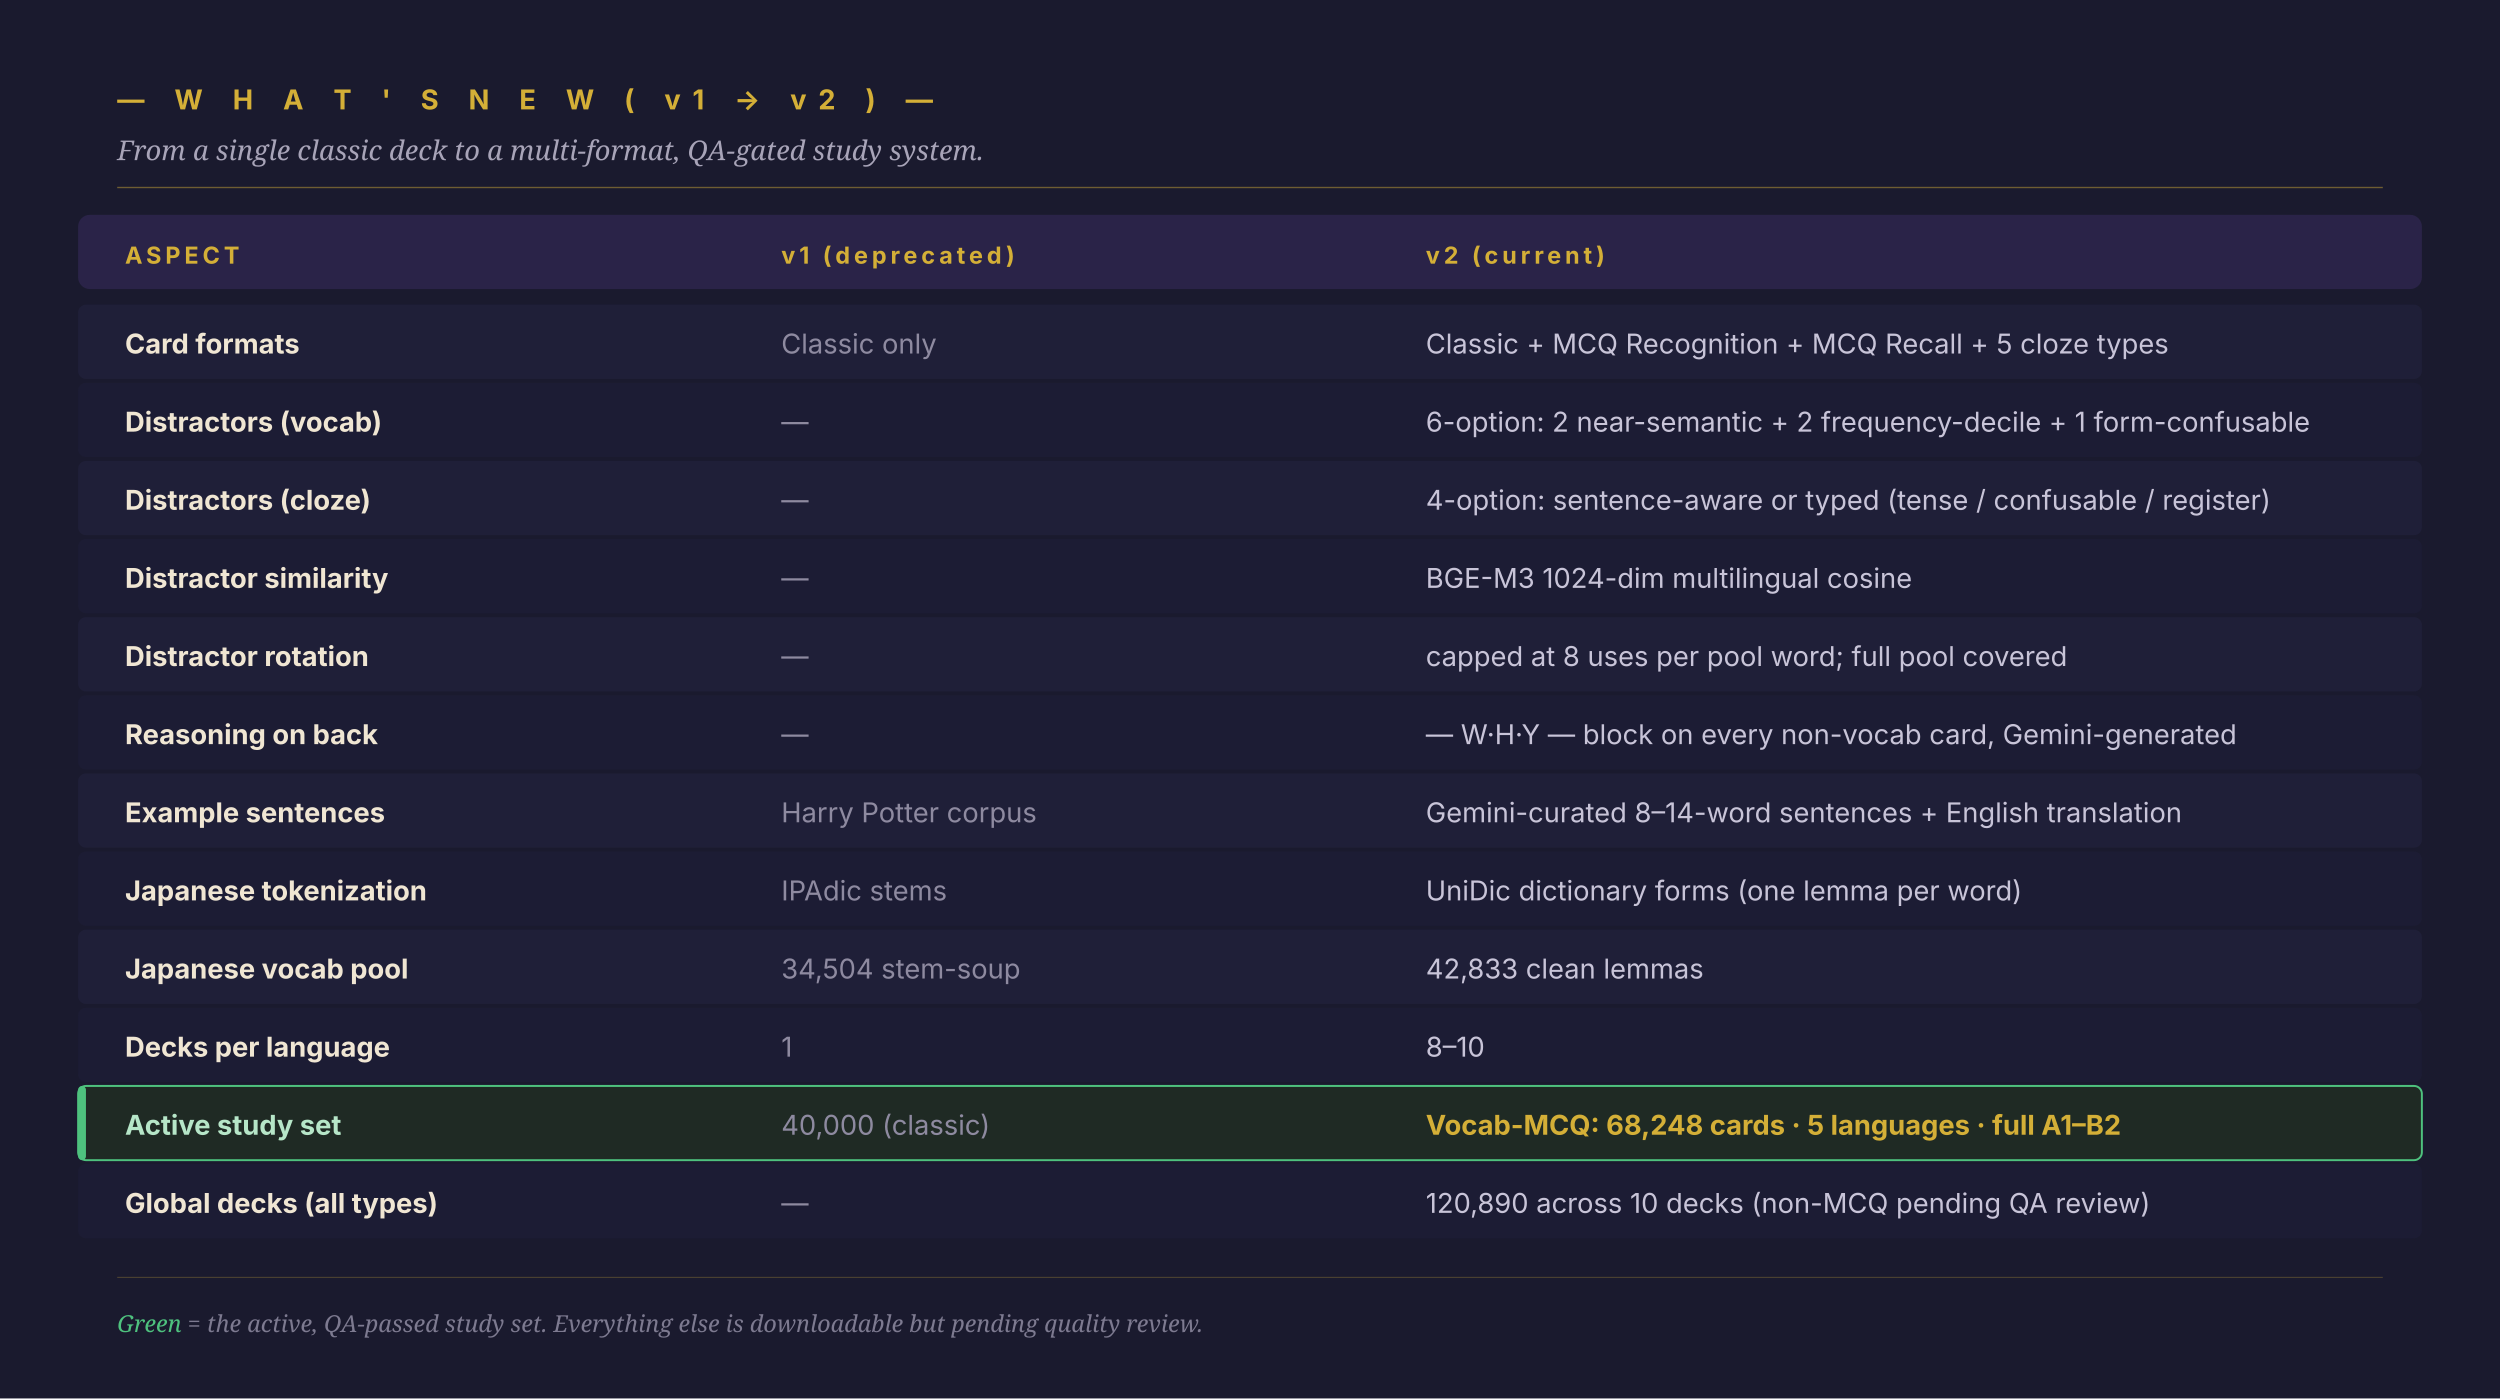
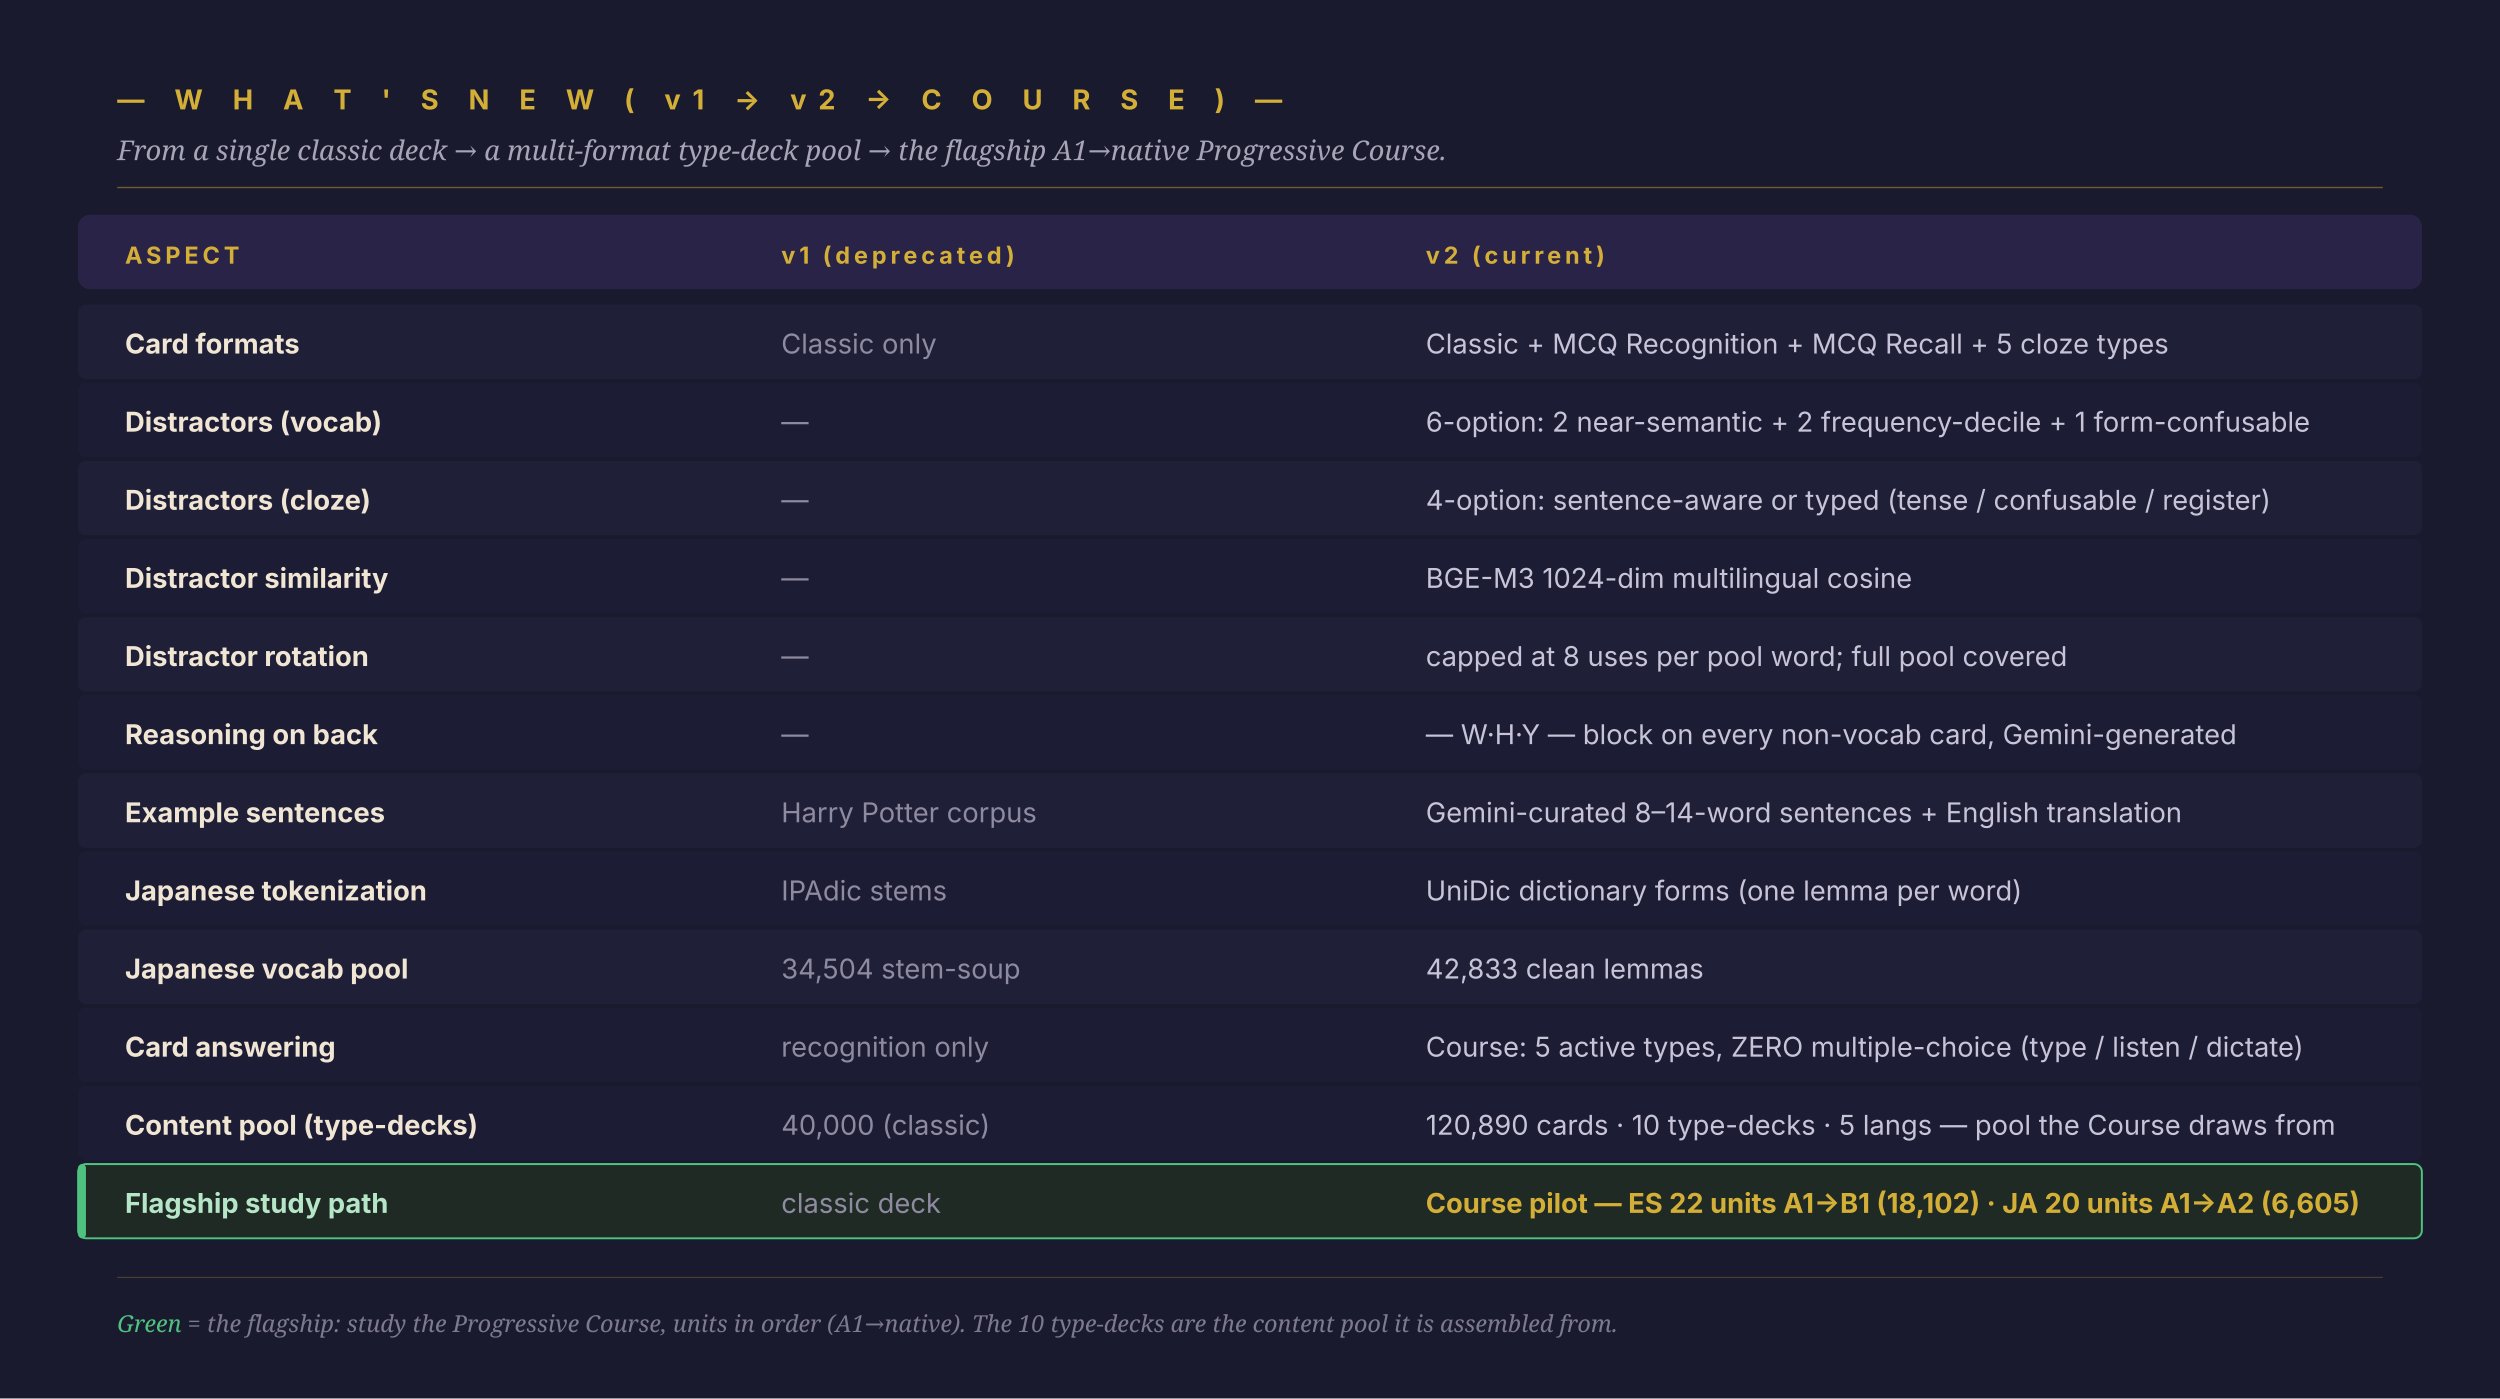
<svg xmlns="http://www.w3.org/2000/svg" viewBox="0 0 1280 716" width="1280" height="716">
  <rect width="1280" height="716" fill="#1a1a2e" />
-   <text x="60" y="56" font-family="Inter, 'Segoe UI', sans-serif" font-size="14" font-weight="700" fill="#d4af37" letter-spacing="6">— W H A T ' S   N E W   ( v1 → v2 ) —</text>
-   <text x="60" y="82" font-family="Georgia, serif" font-size="14" font-style="italic" fill="#a8a4b8">From a single classic deck to a multi-format, QA-gated study system.</text>
+   <text x="60" y="56" font-family="Inter, 'Segoe UI', sans-serif" font-size="14" font-weight="700" fill="#d4af37" letter-spacing="6">— W H A T ' S   N E W   ( v1 → v2 → C O U R S E ) —</text>
+   <text x="60" y="82" font-family="Georgia, serif" font-size="14" font-style="italic" fill="#a8a4b8">From a single classic deck → a multi-format type-deck pool → the flagship A1→native Progressive Course.</text>
  <line x1="60" y1="96" x2="1220" y2="96" stroke="#d4af37" stroke-width="0.7" opacity="0.45" />
  <g transform="translate(40 110)">
    <rect width="1200" height="38" rx="6" fill="#2a2348" />
    <text x="24" y="25" font-family="Inter, sans-serif" font-size="12" font-weight="700" fill="#d4af37" letter-spacing="2">ASPECT</text>
    <text x="360" y="25" font-family="Inter, sans-serif" font-size="12" font-weight="700" fill="#d4af37" letter-spacing="2">v1 (deprecated)</text>
    <text x="690" y="25" font-family="Inter, sans-serif" font-size="12" font-weight="700" fill="#d4af37" letter-spacing="2">v2 (current)</text>
  </g>
  <g font-family="Inter, sans-serif" font-size="14">
    <g transform="translate(40 156)">
      <rect width="1200" height="38" rx="4" fill="#1f1f38" />
      <text x="24" y="25" fill="#f0e6d3" font-weight="700">Card formats</text>
      <text x="360" y="25" fill="#8e8aa0">Classic only</text>
      <text x="690" y="25" fill="#c8c4d8">Classic + MCQ Recognition + MCQ Recall + 5 cloze types</text>
    </g>
    <g transform="translate(40 196)">
      <rect width="1200" height="38" rx="4" fill="#1c1c34" />
      <text x="24" y="25" fill="#f0e6d3" font-weight="700">Distractors (vocab)</text>
      <text x="360" y="25" fill="#8e8aa0">—</text>
      <text x="690" y="25" fill="#c8c4d8">6-option: 2 near-semantic + 2 frequency-decile + 1 form-confusable</text>
    </g>
    <g transform="translate(40 236)">
      <rect width="1200" height="38" rx="4" fill="#1f1f38" />
      <text x="24" y="25" fill="#f0e6d3" font-weight="700">Distractors (cloze)</text>
      <text x="360" y="25" fill="#8e8aa0">—</text>
      <text x="690" y="25" fill="#c8c4d8">4-option: sentence-aware or typed (tense / confusable / register)</text>
    </g>
    <g transform="translate(40 276)">
      <rect width="1200" height="38" rx="4" fill="#1c1c34" />
      <text x="24" y="25" fill="#f0e6d3" font-weight="700">Distractor similarity</text>
      <text x="360" y="25" fill="#8e8aa0">—</text>
      <text x="690" y="25" fill="#c8c4d8">BGE-M3 1024-dim multilingual cosine</text>
    </g>
    <g transform="translate(40 316)">
      <rect width="1200" height="38" rx="4" fill="#1f1f38" />
      <text x="24" y="25" fill="#f0e6d3" font-weight="700">Distractor rotation</text>
      <text x="360" y="25" fill="#8e8aa0">—</text>
      <text x="690" y="25" fill="#c8c4d8">capped at 8 uses per pool word; full pool covered</text>
    </g>
    <g transform="translate(40 356)">
      <rect width="1200" height="38" rx="4" fill="#1c1c34" />
      <text x="24" y="25" fill="#f0e6d3" font-weight="700">Reasoning on back</text>
      <text x="360" y="25" fill="#8e8aa0">—</text>
      <text x="690" y="25" fill="#c8c4d8">— W·H·Y — block on every non-vocab card, Gemini-generated</text>
    </g>
    <g transform="translate(40 396)">
      <rect width="1200" height="38" rx="4" fill="#1f1f38" />
      <text x="24" y="25" fill="#f0e6d3" font-weight="700">Example sentences</text>
      <text x="360" y="25" fill="#8e8aa0">Harry Potter corpus</text>
      <text x="690" y="25" fill="#c8c4d8">Gemini-curated 8–14-word sentences + English translation</text>
    </g>
    <g transform="translate(40 436)">
      <rect width="1200" height="38" rx="4" fill="#1c1c34" />
      <text x="24" y="25" fill="#f0e6d3" font-weight="700">Japanese tokenization</text>
      <text x="360" y="25" fill="#8e8aa0">IPAdic stems</text>
      <text x="690" y="25" fill="#c8c4d8">UniDic dictionary forms (one lemma per word)</text>
    </g>
    <g transform="translate(40 476)">
      <rect width="1200" height="38" rx="4" fill="#1f1f38" />
      <text x="24" y="25" fill="#f0e6d3" font-weight="700">Japanese vocab pool</text>
      <text x="360" y="25" fill="#8e8aa0">34,504 stem-soup</text>
      <text x="690" y="25" fill="#c8c4d8">42,833 clean lemmas</text>
    </g>
    <g transform="translate(40 516)">
      <rect width="1200" height="38" rx="4" fill="#1c1c34" />
-       <text x="24" y="25" fill="#f0e6d3" font-weight="700">Decks per language</text>
-       <text x="360" y="25" fill="#8e8aa0">1</text>
-       <text x="690" y="25" fill="#c8c4d8">8–10</text>
+       <text x="24" y="25" fill="#f0e6d3" font-weight="700">Card answering</text>
+       <text x="360" y="25" fill="#8e8aa0">recognition only</text>
+       <text x="690" y="25" fill="#c8c4d8">Course: 5 active types, ZERO multiple-choice (type / listen / dictate)</text>
    </g>
    <g transform="translate(40 556)">
+       <rect width="1200" height="38" rx="4" fill="#1c1c34" />
+       <text x="24" y="25" fill="#f0e6d3" font-weight="700">Content pool (type-decks)</text>
+       <text x="360" y="25" fill="#8e8aa0">40,000 (classic)</text>
+       <text x="690" y="25" fill="#c8c4d8">120,890 cards · 10 type-decks · 5 langs — pool the Course draws from</text>
+     </g>
+     <g transform="translate(40 596)">
      <rect width="1200" height="38" rx="4" fill="#1f2a24" stroke="#4ec27e" stroke-width="1" />
      <rect width="4" height="38" rx="2" fill="#4ec27e" />
-       <text x="24" y="25" fill="#b6e6c8" font-weight="700">Active study set</text>
-       <text x="360" y="25" fill="#8e8aa0">40,000 (classic)</text>
-       <text x="690" y="25" fill="#d4af37" font-weight="700">Vocab-MCQ: 68,248 cards · 5 languages · full A1–B2</text>
-     </g>
-     <g transform="translate(40 596)">
-       <rect width="1200" height="38" rx="4" fill="#1c1c34" />
-       <text x="24" y="25" fill="#f0e6d3" font-weight="700">Global decks (all types)</text>
-       <text x="360" y="25" fill="#8e8aa0">—</text>
-       <text x="690" y="25" fill="#c8c4d8">120,890 across 10 decks (non-MCQ pending QA review)</text>
+       <text x="24" y="25" fill="#b6e6c8" font-weight="700">Flagship study path</text>
+       <text x="360" y="25" fill="#8e8aa0">classic deck</text>
+       <text x="690" y="25" fill="#d4af37" font-weight="700">Course pilot — ES 22 units A1→B1 (18,102) · JA 20 units A1→A2 (6,605)</text>
    </g>
  </g>
  <line x1="60" y1="654" x2="1220" y2="654" stroke="#d4af37" stroke-width="0.5" opacity="0.3" />
  <text x="60" y="682" font-family="Georgia, serif" font-size="12" font-style="italic" fill="#7d7a90">
-     <tspan fill="#4ec27e">Green</tspan> = the active, QA-passed study set. Everything else is downloadable but pending quality review.</text>
+     <tspan fill="#4ec27e">Green</tspan> = the flagship: study the Progressive Course, units in order (A1→native). The 10 type-decks are the content pool it is assembled from.</text>
</svg>
